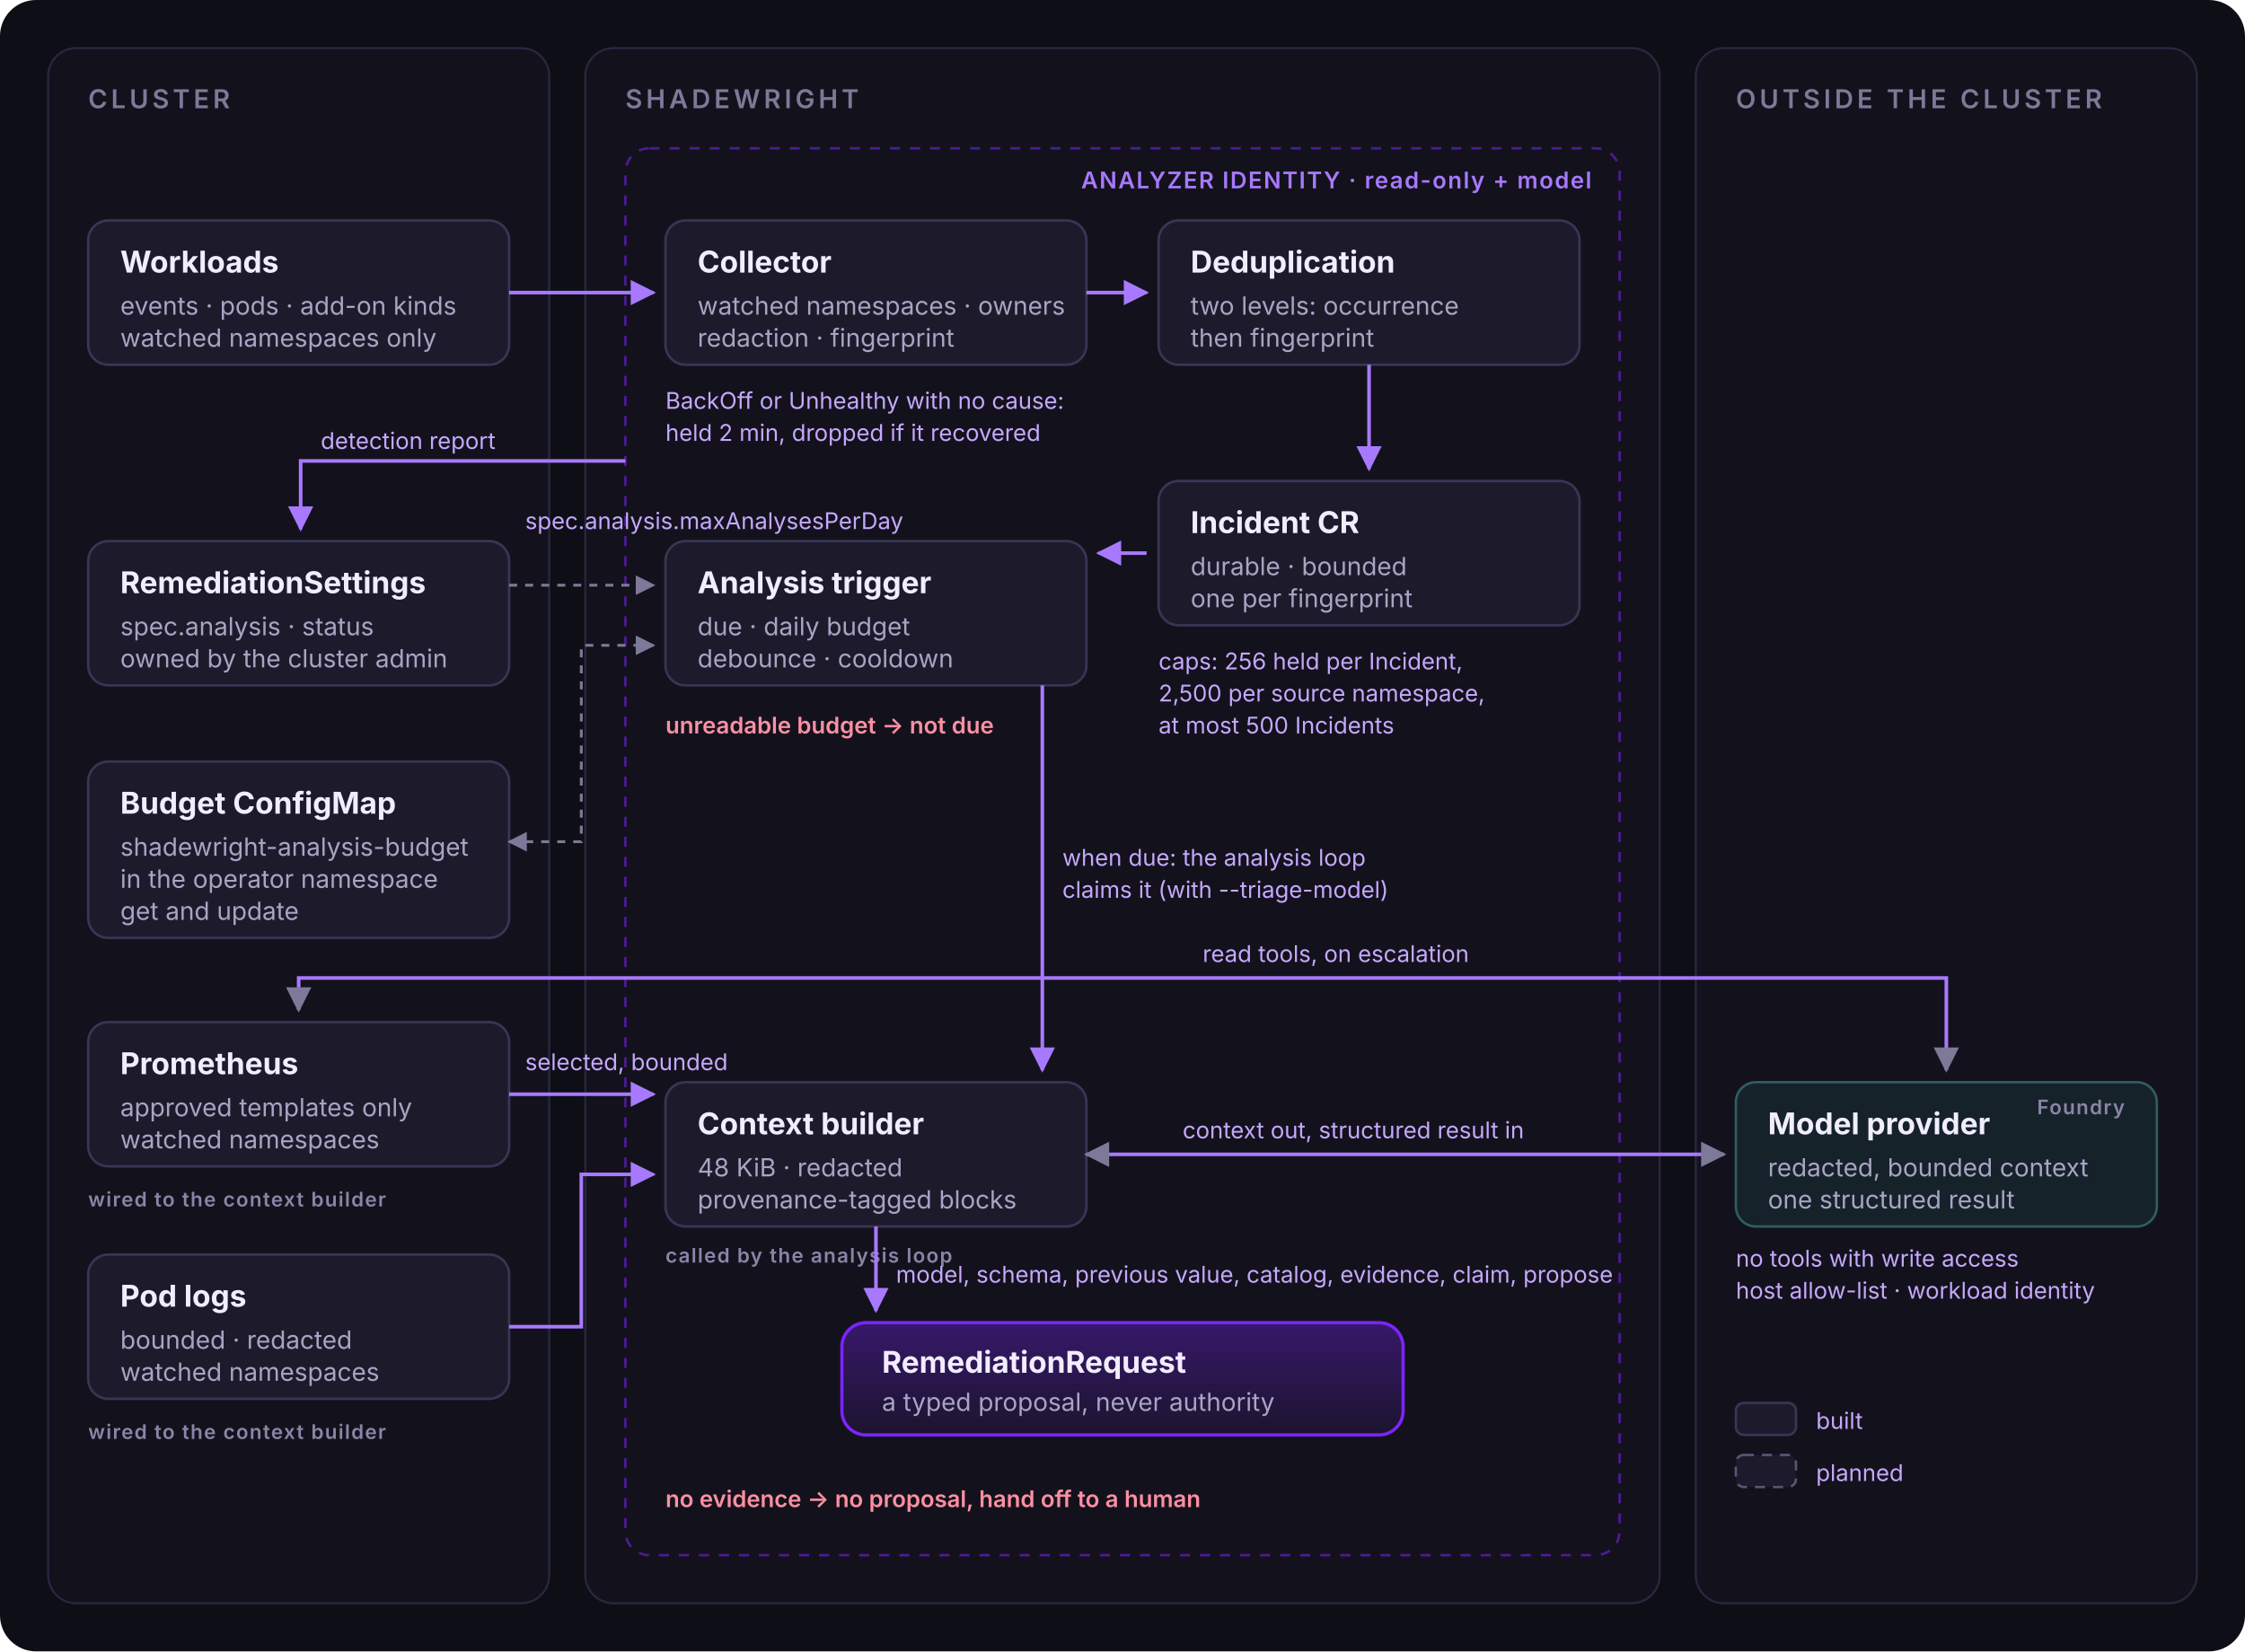
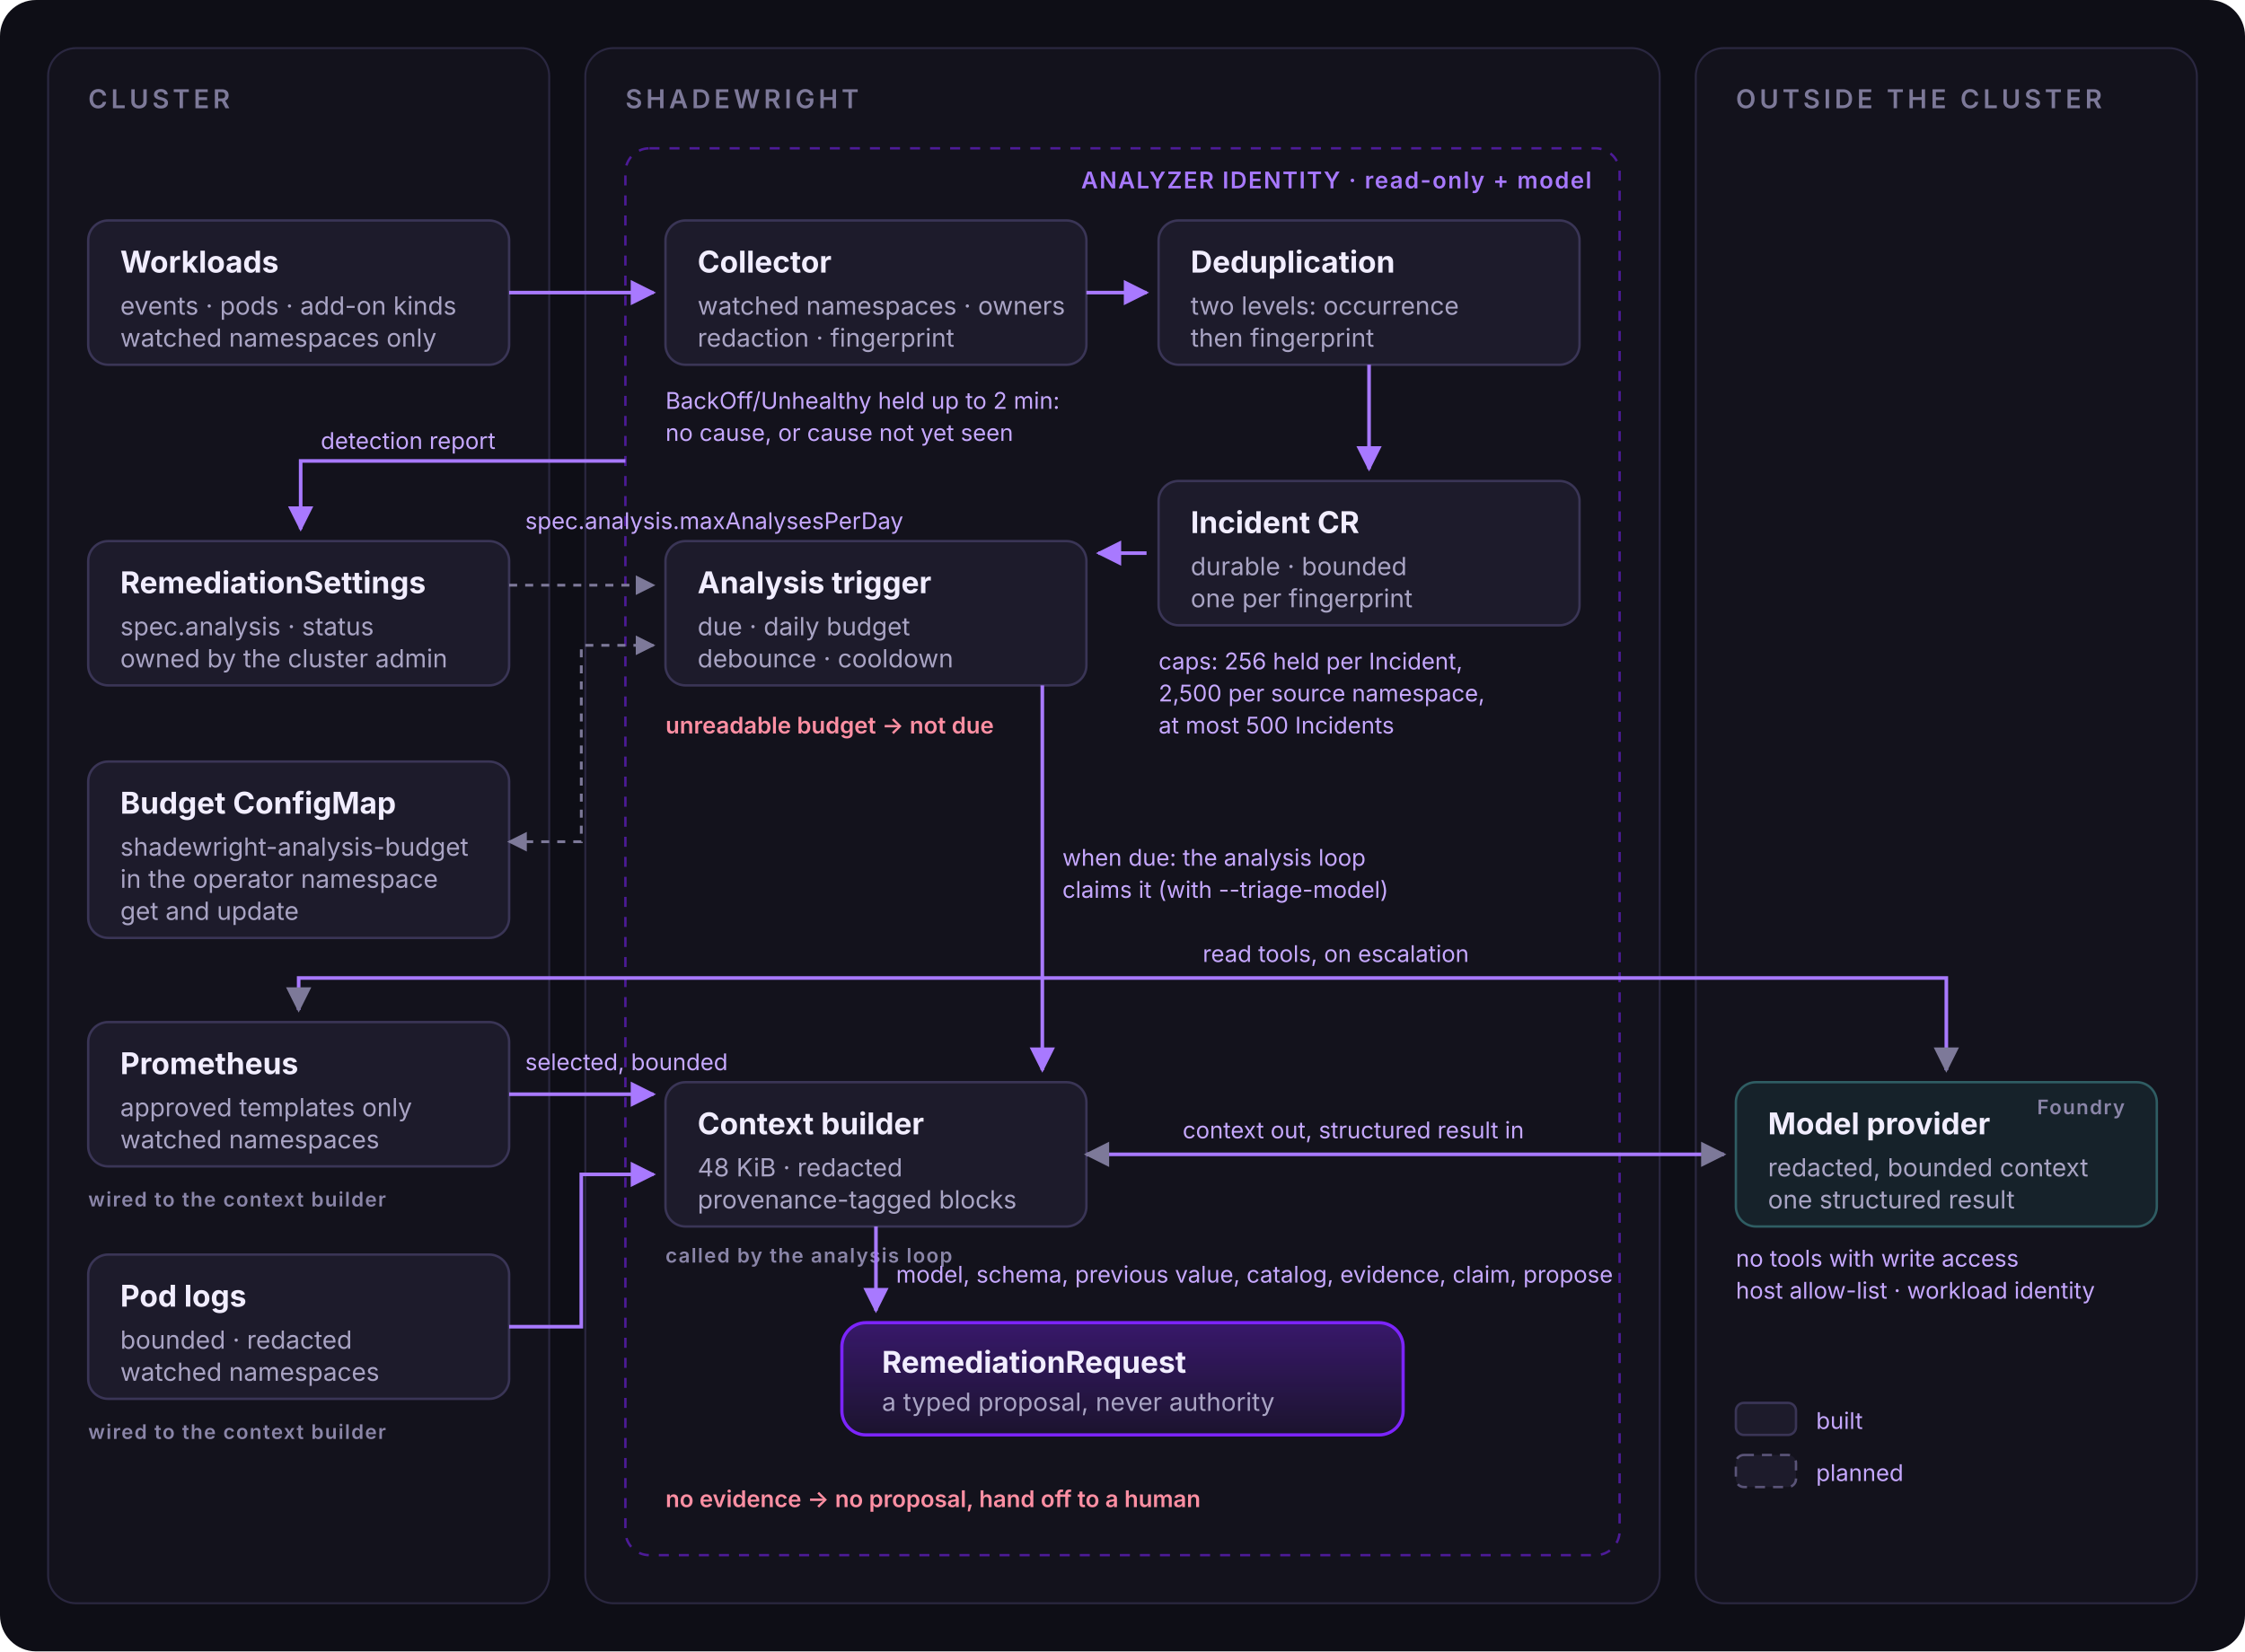
<svg xmlns="http://www.w3.org/2000/svg" viewBox="0 0 1120 824" role="img" aria-labelledby="t d" font-family="Inter, 'Segoe UI', system-ui, -apple-system, sans-serif">
  <defs>
    <marker id="a" viewBox="0 0 10 10" refX="9" refY="5" markerWidth="7" markerHeight="7" orient="auto-start-reverse">
      <path d="M0 0 10 5 0 10z" fill="#a879ff" />
    </marker>
    <marker id="m" viewBox="0 0 10 10" refX="9" refY="5" markerWidth="7" markerHeight="7" orient="auto-start-reverse">
      <path d="M0 0 10 5 0 10z" fill="#7d7999" />
    </marker>
    <linearGradient id="glow" x1="0" y1="0" x2="0" y2="1">
      <stop offset="0" stop-color="#7c24fc" stop-opacity=".35" />
      <stop offset="1" stop-color="#7c24fc" stop-opacity=".08" />
    </linearGradient>
    <style>
      .lane{fill:#13121c;stroke:#2a2740}
      .lanet{fill:#7d7999;font-size:13px;font-weight:600;letter-spacing:.14em}
      .box{fill:#1d1b2b;stroke:#3a3556;stroke-width:1.2}
      .key{fill:url(#glow);stroke:#7c24fc;stroke-width:1.6}
      .ext{fill:#16222a;stroke:#2f5d63;stroke-width:1.2}
      .pl{fill:#1d1b2b;stroke:#5a5478;stroke-width:1.2;stroke-dasharray:5 4}
      .plk{fill:url(#glow);stroke:#7c24fc;stroke-width:1.6;stroke-dasharray:6 4}
      .ple{fill:#16222a;stroke:#2f5d63;stroke-width:1.2;stroke-dasharray:5 4}
      .pn{fill:#8a85a8;font-size:10px;font-weight:600;letter-spacing:.06em}
      .h{fill:#f1edff;font-size:15px;font-weight:650}
      .s{fill:#a9a4c4;font-size:12.5px}
      .id{fill:none;stroke:#7c24fc;stroke-opacity:.55;stroke-dasharray:5 5;stroke-width:1.2}
      .idt{fill:#a879ff;font-size:11.5px;font-weight:600;letter-spacing:.06em}
      .f{stroke:#a879ff;stroke-width:1.8;fill:none}
      .fp{stroke:#a879ff;stroke-width:1.8;fill:none;stroke-dasharray:7 5}
      .r{stroke:#7d7999;stroke-width:1.4;fill:none;stroke-dasharray:4 4}
      .lbl{fill:#c6a8ff;font-size:11.5px}
      .no{fill:#ff8fa3;font-size:11.5px;font-weight:600}
    </style>
  </defs>
  <rect width="1120" height="824" rx="18" fill="#0e0e16" />
  <rect class="lane" x="24" y="24" width="250" height="776" rx="14" />
  <text class="lanet" x="44" y="54">CLUSTER</text>
  <rect class="lane" x="292" y="24" width="536" height="776" rx="14" />
  <text class="lanet" x="312" y="54">SHADEWRIGHT</text>
  <rect class="lane" x="846" y="24" width="250" height="776" rx="14" />
  <text class="lanet" x="866" y="54">OUTSIDE THE CLUSTER</text>
  <rect class="id" x="312" y="74" width="496" height="702" rx="12" />
  <text class="idt" x="794" y="94" text-anchor="end">ANALYZER IDENTITY · read-only + model</text>
  <rect class="box" x="44" y="110" width="210" height="72" rx="10" />
  <text class="h" x="60" y="136">Workloads</text>
  <text class="s" x="60" y="157">events · pods · add-on kinds</text>
  <text class="s" x="60" y="173">watched namespaces only</text>
  <text class="lbl" x="160" y="224">detection report</text>
  <rect class="box" x="44" y="270" width="210" height="72" rx="10" />
  <text class="h" x="60" y="296">RemediationSettings</text>
  <text class="s" x="60" y="317">spec.analysis · status</text>
  <text class="s" x="60" y="333">owned by the cluster admin</text>
  <rect class="box" x="44" y="380" width="210" height="88" rx="10" />
  <text class="h" x="60" y="406">Budget ConfigMap</text>
  <text class="s" x="60" y="427">shadewright-analysis-budget</text>
  <text class="s" x="60" y="443">in the operator namespace</text>
  <text class="s" x="60" y="459">get and update</text>
  <rect class="box" x="44" y="510" width="210" height="72" rx="10" />
  <text class="h" x="60" y="536">Prometheus</text>
  <text class="s" x="60" y="557">approved templates only</text>
  <text class="s" x="60" y="573">watched namespaces</text>
  <text class="pn" x="44" y="602">wired to the context builder</text>
  <rect class="box" x="44" y="626" width="210" height="72" rx="10" />
  <text class="h" x="60" y="652">Pod logs</text>
  <text class="s" x="60" y="673">bounded · redacted</text>
  <text class="s" x="60" y="689">watched namespaces</text>
  <text class="pn" x="44" y="718">wired to the context builder</text>
  <rect class="box" x="332" y="110" width="210" height="72" rx="10" />
  <text class="h" x="348" y="136">Collector</text>
  <text class="s" x="348" y="157">watched namespaces · owners</text>
  <text class="s" x="348" y="173">redaction · fingerprint</text>
-   <text class="lbl" x="332" y="204">BackOff or Unhealthy with no cause:</text>
-   <text class="lbl" x="332" y="220">held 2 min, dropped if it recovered</text>
+   <text class="lbl" x="332" y="204">BackOff/Unhealthy held up to 2 min:</text>
+   <text class="lbl" x="332" y="220">no cause, or cause not yet seen</text>
  <rect class="box" x="578" y="110" width="210" height="72" rx="10" />
  <text class="h" x="594" y="136">Deduplication</text>
  <text class="s" x="594" y="157">two levels: occurrence</text>
  <text class="s" x="594" y="173">then fingerprint</text>
  <rect class="box" x="578" y="240" width="210" height="72" rx="10" />
  <text class="h" x="594" y="266">Incident CR</text>
  <text class="s" x="594" y="287">durable · bounded</text>
  <text class="s" x="594" y="303">one per fingerprint</text>
  <text class="lbl" x="578" y="334">caps: 256 held per Incident,</text>
  <text class="lbl" x="578" y="350">2,500 per source namespace,</text>
  <text class="lbl" x="578" y="366">at most 500 Incidents</text>
  <rect class="box" x="332" y="270" width="210" height="72" rx="10" />
  <text class="h" x="348" y="296">Analysis trigger</text>
  <text class="s" x="348" y="317">due · daily budget</text>
  <text class="s" x="348" y="333">debounce · cooldown</text>
  <text class="no" x="332" y="366">unreadable budget → not due</text>
  <rect class="box" x="332" y="540" width="210" height="72" rx="10" />
  <text class="h" x="348" y="566">Context builder</text>
  <text class="s" x="348" y="587">48 KiB · redacted</text>
  <text class="s" x="348" y="603">provenance-tagged blocks</text>
  <text class="pn" x="332" y="630">called by the analysis loop</text>
  <rect class="key" x="420" y="660" width="280" height="56" rx="12" />
  <text class="h" x="440" y="685">RemediationRequest</text>
  <text class="s" x="440" y="704">a typed proposal, never authority</text>
  <rect class="ext" x="866" y="540" width="210" height="72" rx="10" />
  <text class="h" x="882" y="566">Model provider</text>
  <text class="s" x="882" y="587">redacted, bounded context</text>
  <text class="s" x="882" y="603">one structured result</text>
  <text class="pn" x="1060" y="556" text-anchor="end">Foundry</text>
  <text class="lbl" x="866" y="632">no tools with write access</text>
  <text class="lbl" x="866" y="648">host allow-list · workload identity</text>
  <rect class="box" x="866" y="700" width="30" height="16" rx="4" />
  <text class="lbl" x="906" y="713">built</text>
  <rect class="pl" x="866" y="726" width="30" height="16" rx="4" />
  <text class="lbl" x="906" y="739">planned</text>
  <path class="f" d="M254 146H326" marker-end="url(#a)" />
  <path class="f" d="M542 146H572" marker-end="url(#a)" />
  <path class="f" d="M683 182V234" marker-end="url(#a)" />
  <path class="f" d="M572 276H548" marker-end="url(#a)" />
  <path class="r" d="M254 292H326" marker-end="url(#m)" />
  <text class="lbl" x="262" y="264">spec.analysis.maxAnalysesPerDay</text>
  <path class="r" d="M254 420H290V322H326" marker-end="url(#m)" marker-start="url(#m)" />
  <path class="f" d="M312 230H150V264" marker-end="url(#a)" />
  <path class="f" d="M520 342V534" marker-end="url(#a)" />
  <text class="lbl" x="530" y="432">when due: the analysis loop</text>
  <text class="lbl" x="530" y="448">claims it (with --triage-model)</text>
  <path class="f" d="M254 546H326" marker-end="url(#a)" />
  <text class="lbl" x="262" y="534">selected, bounded</text>
  <path class="f" d="M254 662H290V586H326" marker-end="url(#a)" />
  <path class="f" d="M149 504V488H971V534" marker-end="url(#m)" marker-start="url(#m)" />
  <text class="lbl" x="600" y="480">read tools, on escalation</text>
  <path class="f" d="M542 576H860" marker-end="url(#m)" marker-start="url(#m)" />
  <text class="lbl" x="590" y="568">context out, structured result in</text>
  <path class="f" d="M437 612V654" marker-end="url(#a)" />
  <text class="lbl" x="447" y="640">model, schema, previous value, catalog, evidence, claim, propose</text>
  <text class="no" x="332" y="752">no evidence → no proposal, hand off to a human</text>
</svg>
